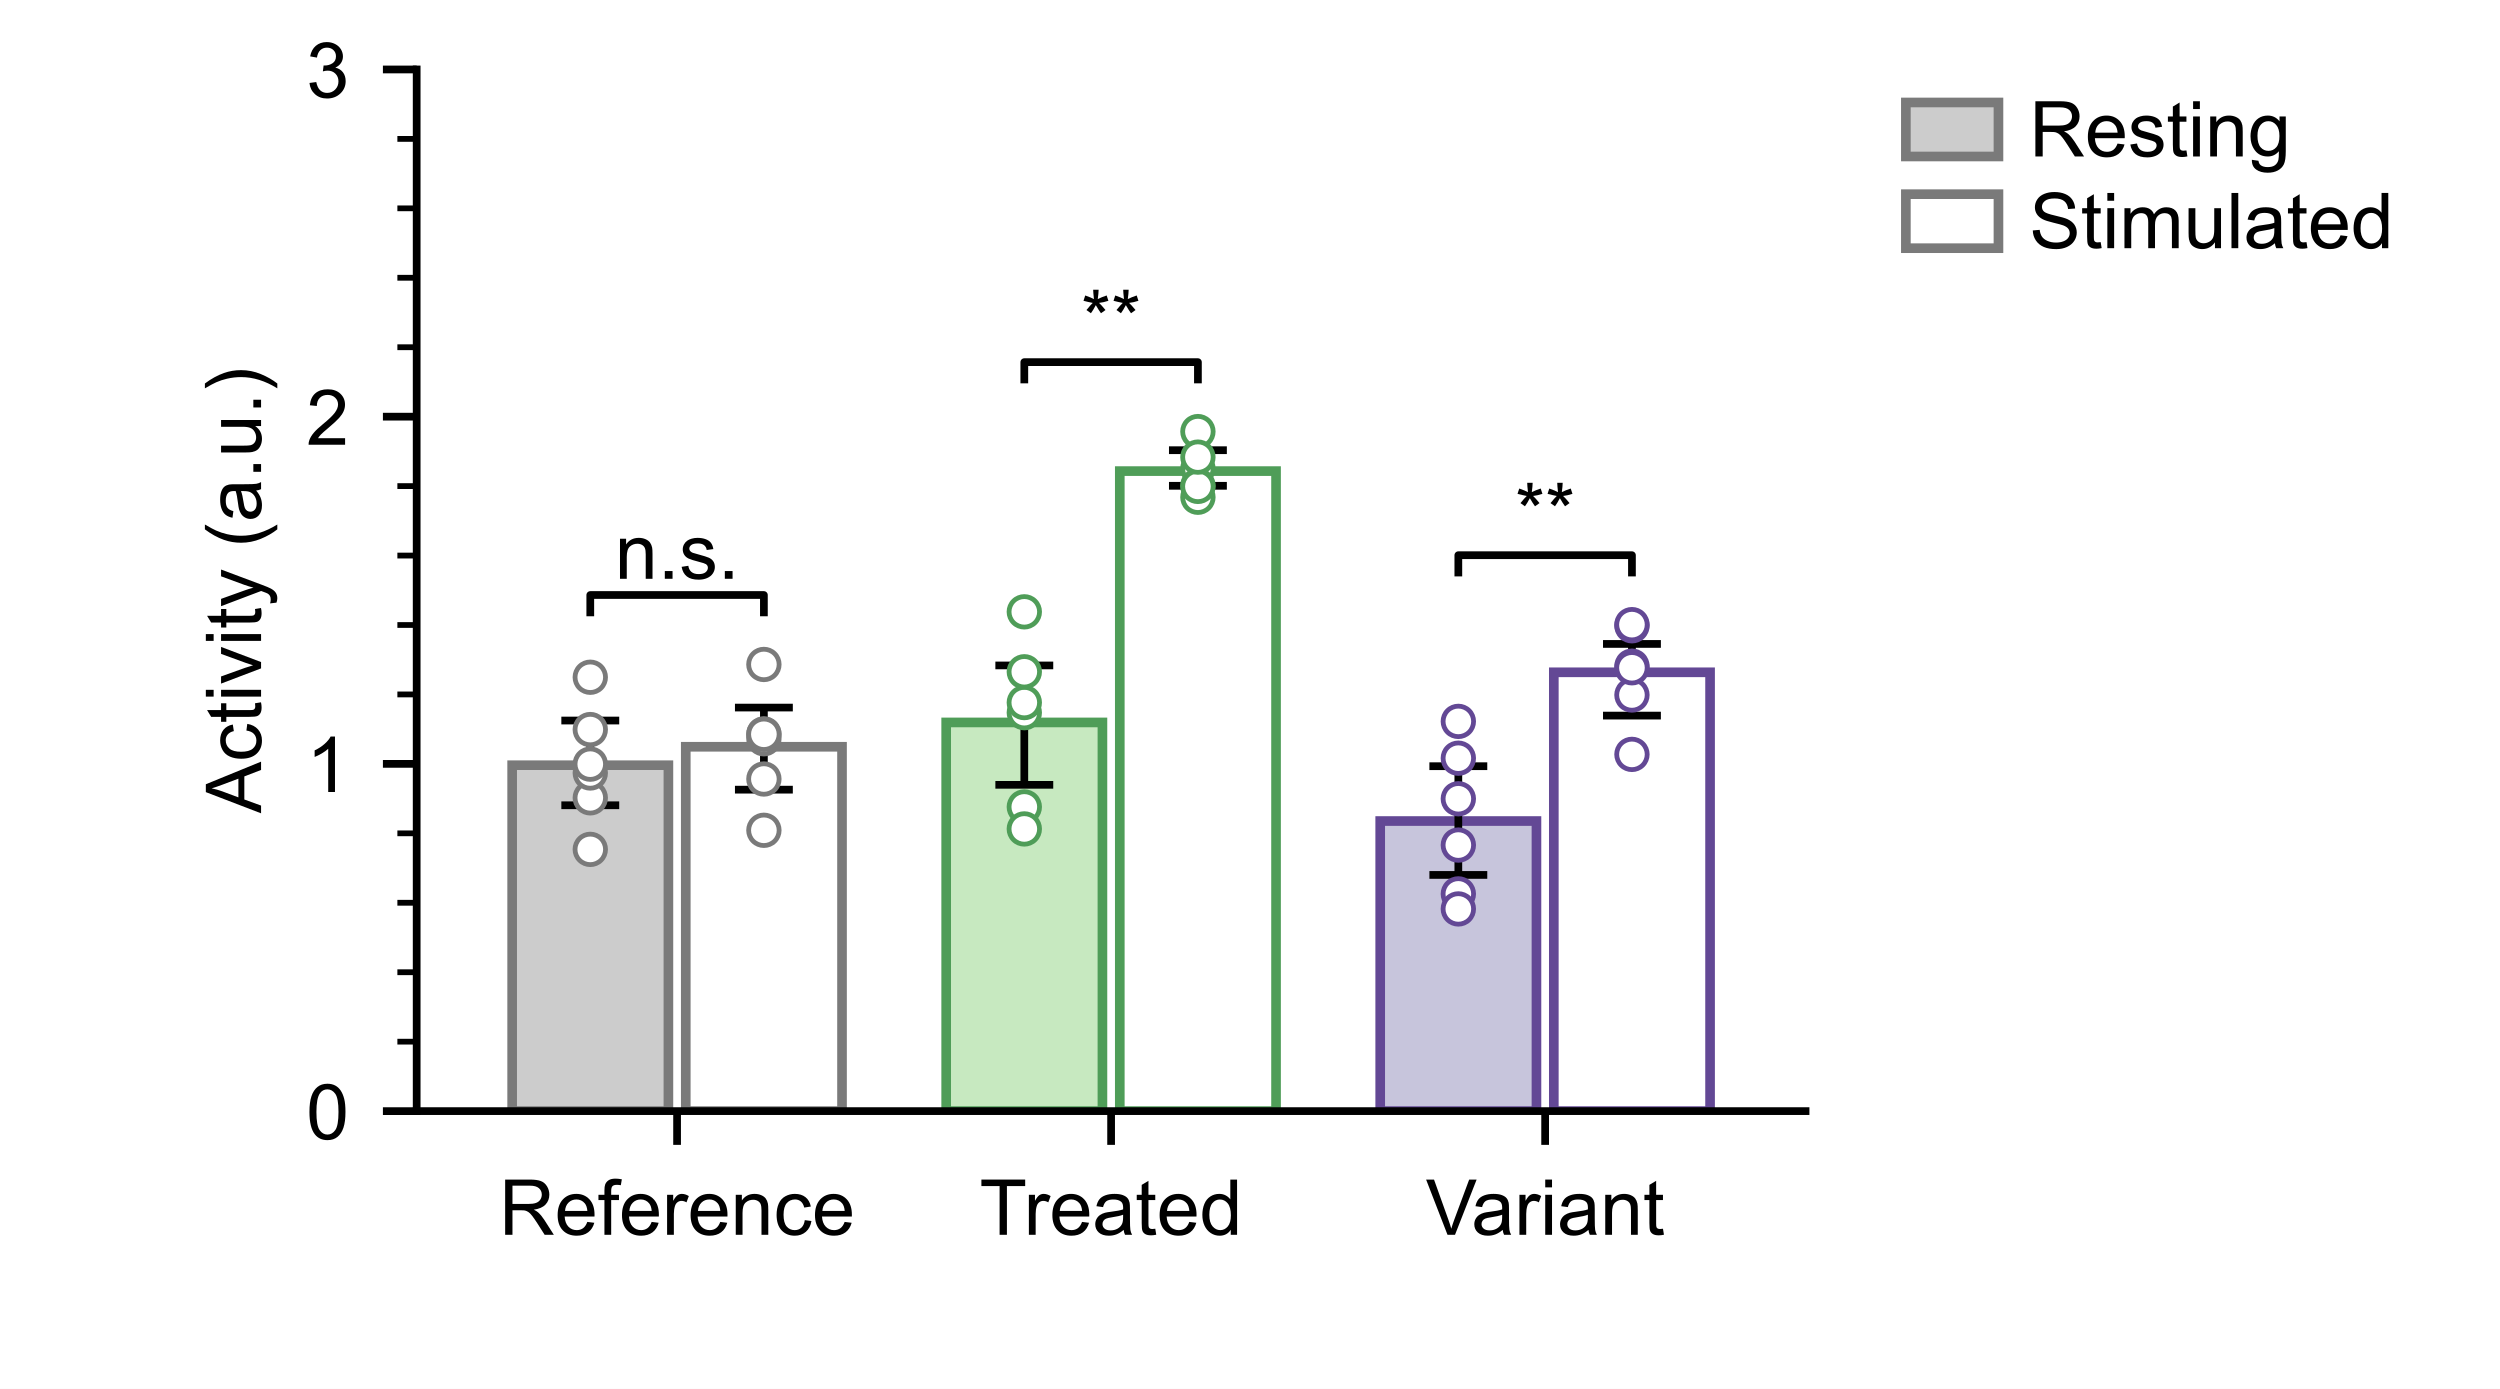
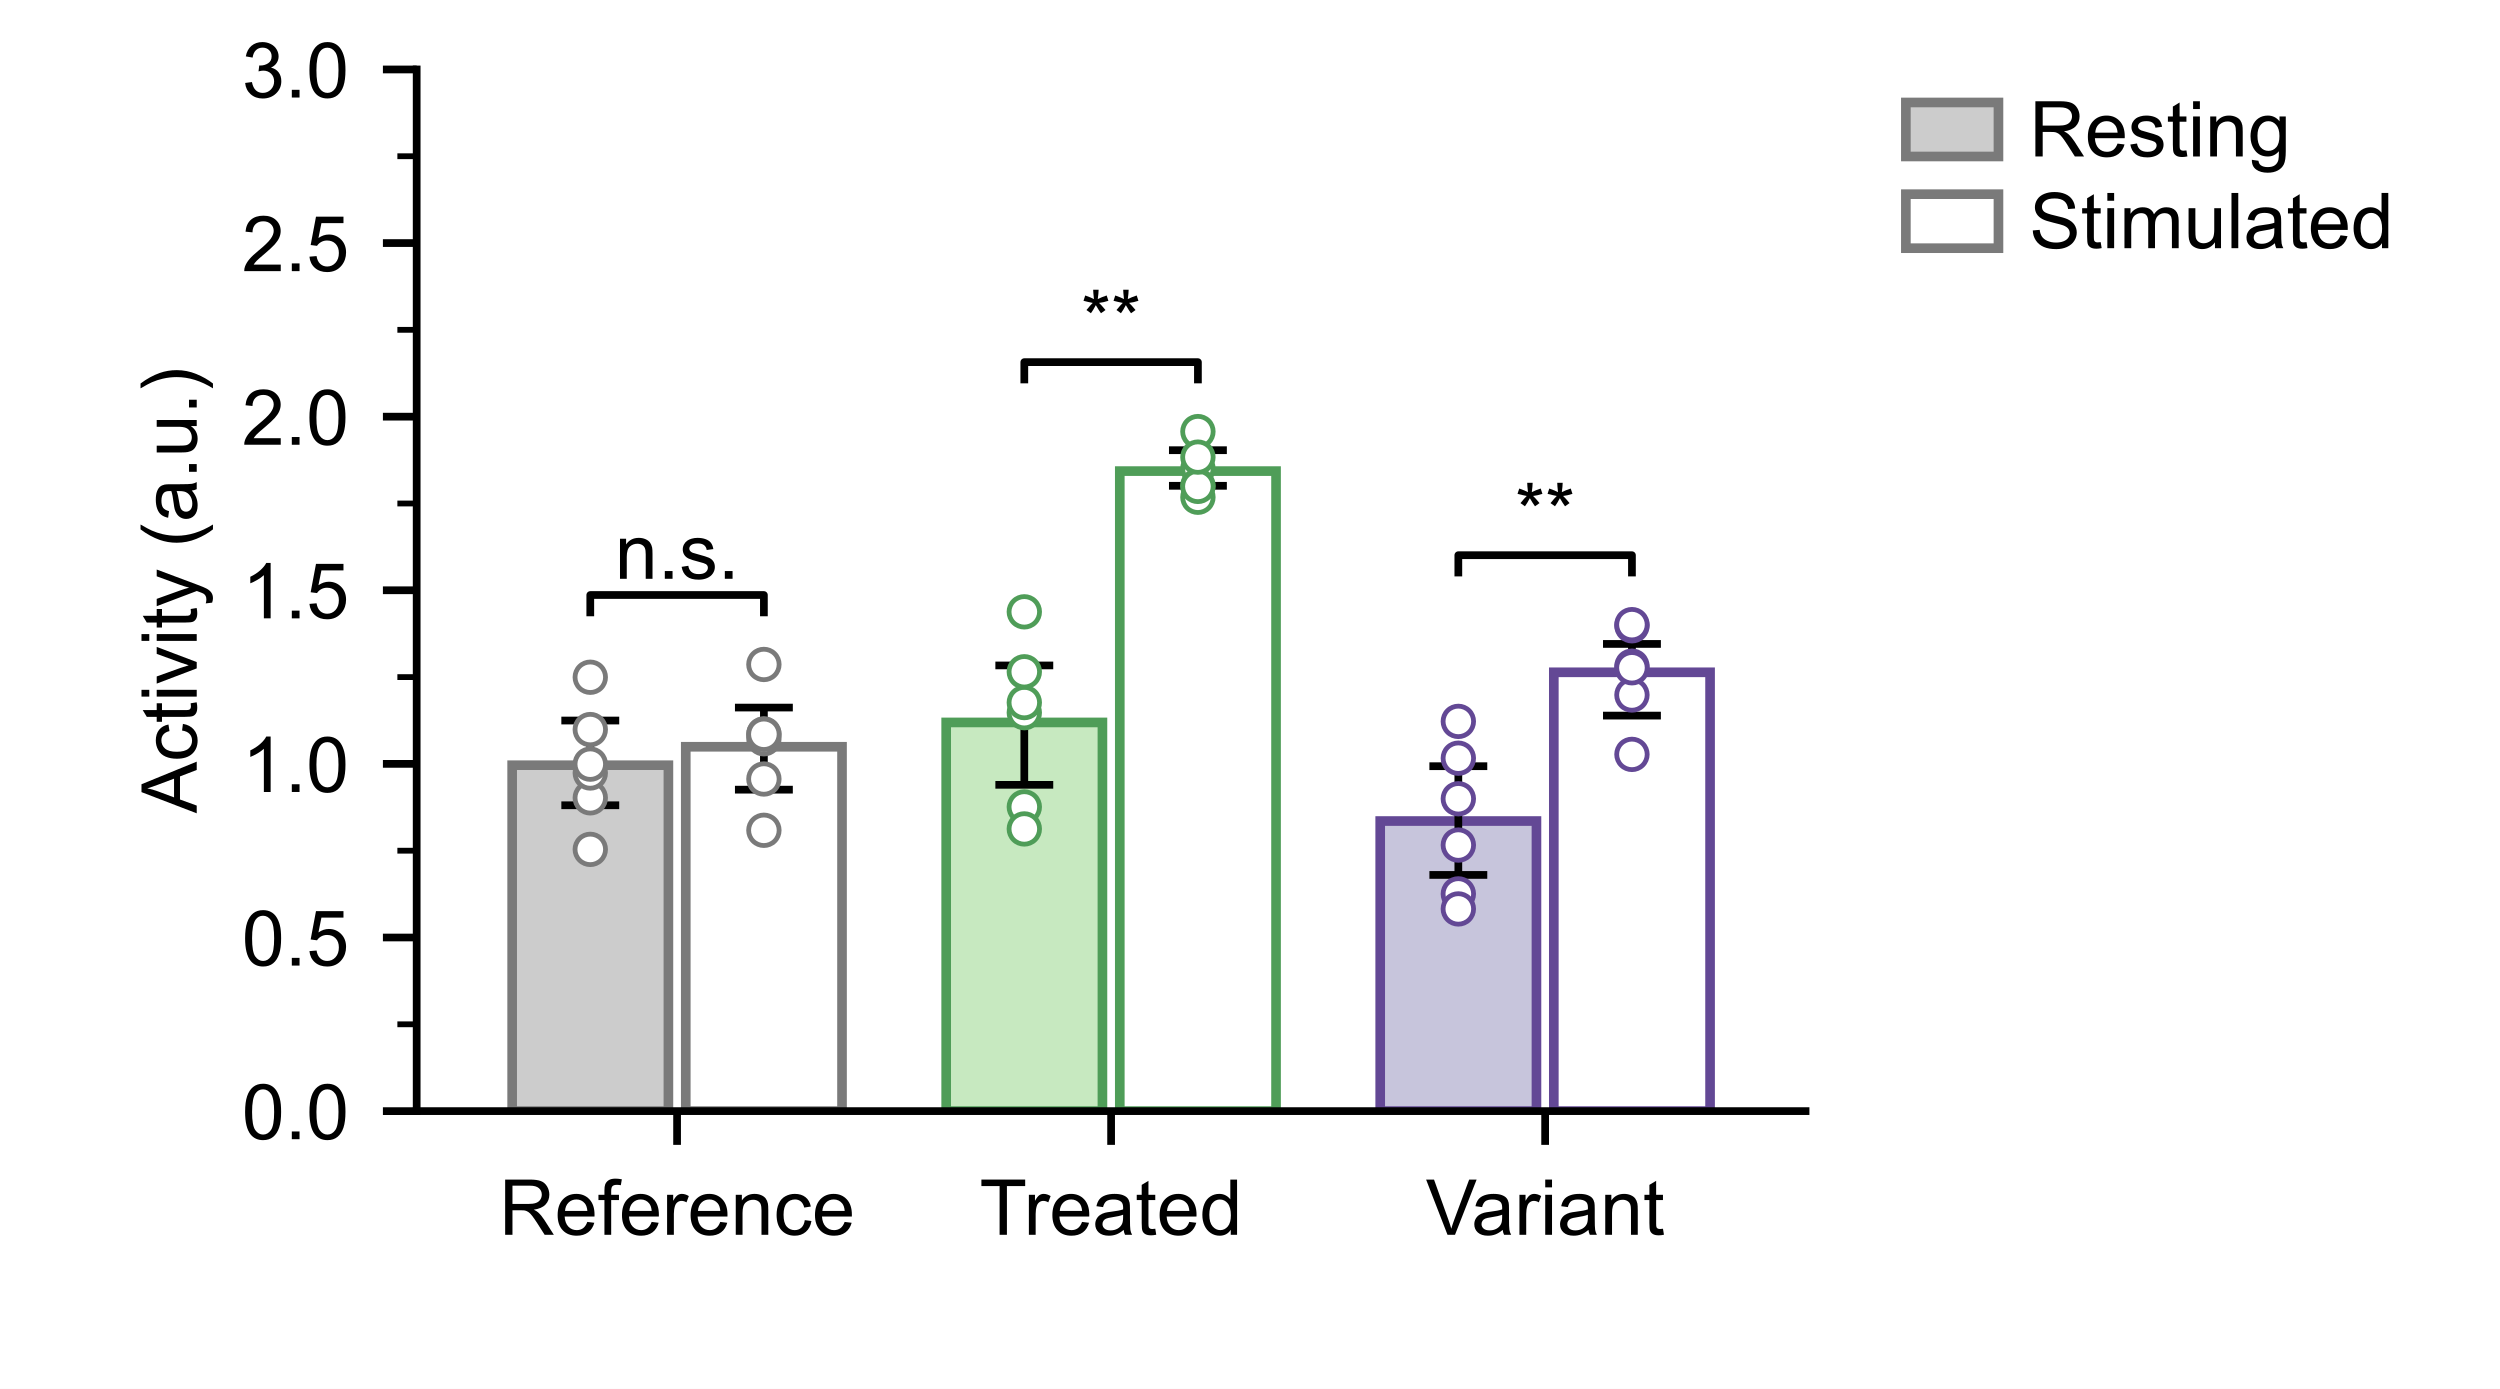
<svg xmlns="http://www.w3.org/2000/svg" xmlns:xlink="http://www.w3.org/1999/xlink" width="259.2pt" height="144pt" viewBox="0 0 259.2 144" version="1.1">
  <defs>
    <style type="text/css">*{stroke-linejoin: round; stroke-linecap: butt}</style>
  </defs>
  <g id="figure_1">
    <g id="patch_1">
      <path d="M 0 144  L 259.2 144  L 259.2 0  L 0 0  z " style="fill: #ffffff" />
    </g>
    <g id="axes_1">
      <g id="patch_2">
        <path d="M 43.2 115.2  L 187.2 115.2  L 187.2 7.2  L 43.2 7.2  z " style="fill: #ffffff" />
      </g>
      <g id="patch_3">
        <path d="M 53.1 115.2  L 69.3 115.2  L 69.3 79.335  L 53.1 79.335  z " clip-path="url(#p0c509ad86a)" style="fill: #cccccc; stroke: #7a7a7a; stroke-linejoin: miter" />
      </g>
      <g id="patch_4">
        <path d="M 71.1 115.2  L 87.3 115.2  L 87.3 77.427  L 71.1 77.427  L 71.1 115.2  z " clip-path="url(#p0c509ad86a)" style="fill: none; stroke: #7a7a7a; stroke-linejoin: miter" />
      </g>
      <g id="patch_5">
        <path d="M 98.1 115.2  L 114.3 115.2  L 114.3 74.904  L 98.1 74.904  z " clip-path="url(#p0c509ad86a)" style="fill: #c7e9c0; stroke: #4f9d58; stroke-linejoin: miter" />
      </g>
      <g id="patch_6">
        <path d="M 116.1 115.2  L 132.3 115.2  L 132.3 48.842  L 116.1 48.842  L 116.1 115.2  z " clip-path="url(#p0c509ad86a)" style="fill: none; stroke: #4f9d58; stroke-linejoin: miter" />
      </g>
      <g id="patch_7">
        <path d="M 143.1 115.2  L 159.3 115.2  L 159.3 85.126  L 143.1 85.126  z " clip-path="url(#p0c509ad86a)" style="fill: #c7c5dc; stroke: #634895; stroke-linejoin: miter" />
      </g>
      <g id="patch_8">
        <path d="M 161.1 115.2  L 177.3 115.2  L 177.3 69.702  L 161.1 69.702  L 161.1 115.2  z " clip-path="url(#p0c509ad86a)" style="fill: none; stroke: #634895; stroke-linejoin: miter" />
      </g>
      <g id="matplotlib.axis_1">
        <g id="xtick_1">
          <g id="line2d_1">
            <defs>
              <path id="m45bd234f1a" d="M 0 0  L 0 3.5  " style="stroke: #000000; stroke-width: 0.8" />
            </defs>
            <g>
              <use xlink:href="#m45bd234f1a" x="70.2" y="115.2" style="stroke: #000000; stroke-width: 0.8" />
            </g>
          </g>
          <g id="text_1">
            <g transform="translate(51.74625 128.0242) scale(0.08 -0.08)">
              <defs>
                <path id="ArialMT-35" d="M 503 0  L 503 4581  L 2534 4581  Q 3147 4581 3465 4457  Q 3784 4334 3975 4021  Q 4166 3709 4166 3331  Q 4166 2844 3850 2509  Q 3534 2175 2875 2084  Q 3116 1969 3241 1856  Q 3506 1613 3744 1247  L 4541 0  L 3778 0  L 3172 953  Q 2906 1366 2734 1584  Q 2563 1803 2427 1890  Q 2291 1978 2150 2013  Q 2047 2034 1813 2034  L 1109 2034  L 1109 0  L 503 0  z M 1109 2559  L 2413 2559  Q 2828 2559 3062 2645  Q 3297 2731 3419 2920  Q 3541 3109 3541 3331  Q 3541 3656 3305 3865  Q 3069 4075 2559 4075  L 1109 4075  L 1109 2559  z " transform="scale(0.015625)" />
                <path id="ArialMT-48" d="M 2694 1069  L 3275 997  Q 3138 488 2766 206  Q 2394 -75 1816 -75  Q 1088 -75 661 373  Q 234 822 234 1631  Q 234 2469 665 2931  Q 1097 3394 1784 3394  Q 2450 3394 2872 2941  Q 3294 2488 3294 1666  Q 3294 1616 3291 1516  L 816 1516  Q 847 969 1125 678  Q 1403 388 1819 388  Q 2128 388 2347 550  Q 2566 713 2694 1069  z M 847 1978  L 2700 1978  Q 2663 2397 2488 2606  Q 2219 2931 1791 2931  Q 1403 2931 1139 2672  Q 875 2413 847 1978  z " transform="scale(0.015625)" />
                <path id="ArialMT-49" d="M 556 0  L 556 2881  L 59 2881  L 59 3319  L 556 3319  L 556 3672  Q 556 4006 616 4169  Q 697 4388 901 4523  Q 1106 4659 1475 4659  Q 1713 4659 2000 4603  L 1916 4113  Q 1741 4144 1584 4144  Q 1328 4144 1222 4034  Q 1116 3925 1116 3625  L 1116 3319  L 1763 3319  L 1763 2881  L 1116 2881  L 1116 0  L 556 0  z " transform="scale(0.015625)" />
                <path id="ArialMT-55" d="M 416 0  L 416 3319  L 922 3319  L 922 2816  Q 1116 3169 1280 3281  Q 1444 3394 1641 3394  Q 1925 3394 2219 3213  L 2025 2691  Q 1819 2813 1613 2813  Q 1428 2813 1281 2702  Q 1134 2591 1072 2394  Q 978 2094 978 1738  L 978 0  L 416 0  z " transform="scale(0.015625)" />
                <path id="ArialMT-51" d="M 422 0  L 422 3319  L 928 3319  L 928 2847  Q 1294 3394 1984 3394  Q 2284 3394 2536 3286  Q 2788 3178 2913 3003  Q 3038 2828 3088 2588  Q 3119 2431 3119 2041  L 3119 0  L 2556 0  L 2556 2019  Q 2556 2363 2490 2533  Q 2425 2703 2258 2804  Q 2091 2906 1866 2906  Q 1506 2906 1245 2678  Q 984 2450 984 1813  L 984 0  L 422 0  z " transform="scale(0.015625)" />
                <path id="ArialMT-46" d="M 2588 1216  L 3141 1144  Q 3050 572 2676 248  Q 2303 -75 1759 -75  Q 1078 -75 664 370  Q 250 816 250 1647  Q 250 2184 428 2587  Q 606 2991 970 3192  Q 1334 3394 1763 3394  Q 2303 3394 2647 3120  Q 2991 2847 3088 2344  L 2541 2259  Q 2463 2594 2264 2762  Q 2066 2931 1784 2931  Q 1359 2931 1093 2626  Q 828 2322 828 1663  Q 828 994 1084 691  Q 1341 388 1753 388  Q 2084 388 2306 591  Q 2528 794 2588 1216  z " transform="scale(0.015625)" />
              </defs>
              <use xlink:href="#ArialMT-35" />
              <use xlink:href="#ArialMT-48" transform="translate(72.21875 0)" />
              <use xlink:href="#ArialMT-49" transform="translate(127.8281 0)" />
              <use xlink:href="#ArialMT-48" transform="translate(155.6094 0)" />
              <use xlink:href="#ArialMT-55" transform="translate(211.2188 0)" />
              <use xlink:href="#ArialMT-48" transform="translate(244.5156 0)" />
              <use xlink:href="#ArialMT-51" transform="translate(300.125 0)" />
              <use xlink:href="#ArialMT-46" transform="translate(355.7344 0)" />
              <use xlink:href="#ArialMT-48" transform="translate(405.7344 0)" />
            </g>
          </g>
        </g>
        <g id="xtick_2">
          <g id="line2d_2">
            <g>
              <use xlink:href="#m45bd234f1a" x="115.2" y="115.2" style="stroke: #000000; stroke-width: 0.8" />
            </g>
          </g>
          <g id="text_2">
            <g transform="translate(101.5644 128.0242) scale(0.08 -0.08)">
              <defs>
                <path id="ArialMT-37" d="M 1659 0  L 1659 4041  L 150 4041  L 150 4581  L 3781 4581  L 3781 4041  L 2266 4041  L 2266 0  L 1659 0  z " transform="scale(0.015625)" />
                <path id="ArialMT-44" d="M 2588 409  Q 2275 144 1986 34  Q 1697 -75 1366 -75  Q 819 -75 525 192  Q 231 459 231 875  Q 231 1119 342 1320  Q 453 1522 633 1644  Q 813 1766 1038 1828  Q 1203 1872 1538 1913  Q 2219 1994 2541 2106  Q 2544 2222 2544 2253  Q 2544 2597 2384 2738  Q 2169 2928 1744 2928  Q 1347 2928 1158 2789  Q 969 2650 878 2297  L 328 2372  Q 403 2725 575 2942  Q 747 3159 1072 3276  Q 1397 3394 1825 3394  Q 2250 3394 2515 3294  Q 2781 3194 2906 3042  Q 3031 2891 3081 2659  Q 3109 2516 3109 2141  L 3109 1391  Q 3109 606 3145 398  Q 3181 191 3288 0  L 2700 0  Q 2613 175 2588 409  z M 2541 1666  Q 2234 1541 1622 1453  Q 1275 1403 1131 1340  Q 988 1278 909 1158  Q 831 1038 831 891  Q 831 666 1001 516  Q 1172 366 1500 366  Q 1825 366 2078 508  Q 2331 650 2450 897  Q 2541 1088 2541 1459  L 2541 1666  z " transform="scale(0.015625)" />
                <path id="ArialMT-57" d="M 1650 503  L 1731 6  Q 1494 -44 1306 -44  Q 1000 -44 831 53  Q 663 150 594 308  Q 525 466 525 972  L 525 2881  L 113 2881  L 113 3319  L 525 3319  L 525 4141  L 1084 4478  L 1084 3319  L 1650 3319  L 1650 2881  L 1084 2881  L 1084 941  Q 1084 700 1114 631  Q 1144 563 1211 522  Q 1278 481 1403 481  Q 1497 481 1650 503  z " transform="scale(0.015625)" />
                <path id="ArialMT-47" d="M 2575 0  L 2575 419  Q 2259 -75 1647 -75  Q 1250 -75 917 144  Q 584 363 401 755  Q 219 1147 219 1656  Q 219 2153 384 2558  Q 550 2963 881 3178  Q 1213 3394 1622 3394  Q 1922 3394 2156 3267  Q 2391 3141 2538 2938  L 2538 4581  L 3097 4581  L 3097 0  L 2575 0  z M 797 1656  Q 797 1019 1065 703  Q 1334 388 1700 388  Q 2069 388 2326 689  Q 2584 991 2584 1609  Q 2584 2291 2321 2609  Q 2059 2928 1675 2928  Q 1300 2928 1048 2622  Q 797 2316 797 1656  z " transform="scale(0.015625)" />
              </defs>
              <use xlink:href="#ArialMT-37" />
              <use xlink:href="#ArialMT-55" transform="translate(57.375 0)" />
              <use xlink:href="#ArialMT-48" transform="translate(90.67188 0)" />
              <use xlink:href="#ArialMT-44" transform="translate(146.2812 0)" />
              <use xlink:href="#ArialMT-57" transform="translate(201.8906 0)" />
              <use xlink:href="#ArialMT-48" transform="translate(229.6719 0)" />
              <use xlink:href="#ArialMT-47" transform="translate(285.2812 0)" />
            </g>
          </g>
        </g>
        <g id="xtick_3">
          <g id="line2d_3">
            <g>
              <use xlink:href="#m45bd234f1a" x="160.2" y="115.2" style="stroke: #000000; stroke-width: 0.8" />
            </g>
          </g>
          <g id="text_3">
            <g transform="translate(147.8237 128.0242) scale(0.08 -0.08)">
              <defs>
                <path id="ArialMT-39" d="M 1803 0  L 28 4581  L 684 4581  L 1875 1253  Q 2019 853 2116 503  Q 2222 878 2363 1253  L 3600 4581  L 4219 4581  L 2425 0  L 1803 0  z " transform="scale(0.015625)" />
                <path id="ArialMT-4c" d="M 425 3934  L 425 4581  L 988 4581  L 988 3934  L 425 3934  z M 425 0  L 425 3319  L 988 3319  L 988 0  L 425 0  z " transform="scale(0.015625)" />
              </defs>
              <use xlink:href="#ArialMT-39" />
              <use xlink:href="#ArialMT-44" transform="translate(59.28125 0)" />
              <use xlink:href="#ArialMT-55" transform="translate(114.8906 0)" />
              <use xlink:href="#ArialMT-4c" transform="translate(148.1875 0)" />
              <use xlink:href="#ArialMT-44" transform="translate(170.4062 0)" />
              <use xlink:href="#ArialMT-51" transform="translate(226.0156 0)" />
              <use xlink:href="#ArialMT-57" transform="translate(281.625 0)" />
            </g>
          </g>
        </g>
      </g>
      <g id="matplotlib.axis_2">
        <g id="ytick_1">
          <g id="line2d_4">
            <defs>
              <path id="maa1948f9ac" d="M 0 0  L -3.5 0  " style="stroke: #000000; stroke-width: 0.8" />
            </defs>
            <g>
              <use xlink:href="#maa1948f9ac" x="43.2" y="115.2" style="stroke: #000000; stroke-width: 0.8" />
            </g>
          </g>
          <g id="text_4">
-             <g transform="translate(31.75125 118.1121) scale(0.08 -0.08)">
+             <g transform="translate(25.08 118.1121) scale(0.08 -0.08)">
              <defs>
                <path id="ArialMT-13" d="M 266 2259  Q 266 3072 433 3567  Q 600 4063 929 4331  Q 1259 4600 1759 4600  Q 2128 4600 2406 4451  Q 2684 4303 2865 4023  Q 3047 3744 3150 3342  Q 3253 2941 3253 2259  Q 3253 1453 3087 958  Q 2922 463 2592 192  Q 2263 -78 1759 -78  Q 1097 -78 719 397  Q 266 969 266 2259  z M 844 2259  Q 844 1131 1108 757  Q 1372 384 1759 384  Q 2147 384 2411 759  Q 2675 1134 2675 2259  Q 2675 3391 2411 3762  Q 2147 4134 1753 4134  Q 1366 4134 1134 3806  Q 844 3388 844 2259  z " transform="scale(0.015625)" />
+                 <path id="ArialMT-11" d="M 581 0  L 581 641  L 1222 641  L 1222 0  L 581 0  z " transform="scale(0.015625)" />
              </defs>
              <use xlink:href="#ArialMT-13" />
+               <use xlink:href="#ArialMT-11" transform="translate(55.60938 0)" />
+               <use xlink:href="#ArialMT-13" transform="translate(83.39062 0)" />
            </g>
          </g>
        </g>
        <g id="ytick_2">
          <g id="line2d_5">
            <g>
-               <use xlink:href="#maa1948f9ac" x="43.2" y="79.2" style="stroke: #000000; stroke-width: 0.8" />
+               <use xlink:href="#maa1948f9ac" x="43.2" y="97.2" style="stroke: #000000; stroke-width: 0.8" />
            </g>
          </g>
          <g id="text_5">
-             <g transform="translate(31.75125 82.11211) scale(0.08 -0.08)">
-               <defs>
-                 <path id="ArialMT-14" d="M 2384 0  L 1822 0  L 1822 3584  Q 1619 3391 1289 3197  Q 959 3003 697 2906  L 697 3450  Q 1169 3672 1522 3987  Q 1875 4303 2022 4600  L 2384 4600  L 2384 0  z " transform="scale(0.015625)" />
-               </defs>
-               <use xlink:href="#ArialMT-14" />
+             <g transform="translate(25.08 100.1121) scale(0.08 -0.08)">
+               <defs>
+                 <path id="ArialMT-18" d="M 266 1200  L 856 1250  Q 922 819 1161 601  Q 1400 384 1738 384  Q 2144 384 2425 690  Q 2706 997 2706 1503  Q 2706 1984 2436 2262  Q 2166 2541 1728 2541  Q 1456 2541 1237 2417  Q 1019 2294 894 2097  L 366 2166  L 809 4519  L 3088 4519  L 3088 3981  L 1259 3981  L 1013 2750  Q 1425 3038 1878 3038  Q 2478 3038 2890 2622  Q 3303 2206 3303 1553  Q 3303 931 2941 478  Q 2500 -78 1738 -78  Q 1113 -78 717 272  Q 322 622 266 1200  z " transform="scale(0.015625)" />
+               </defs>
+               <use xlink:href="#ArialMT-13" />
+               <use xlink:href="#ArialMT-11" transform="translate(55.60938 0)" />
+               <use xlink:href="#ArialMT-18" transform="translate(83.39062 0)" />
            </g>
          </g>
        </g>
        <g id="ytick_3">
          <g id="line2d_6">
            <g>
-               <use xlink:href="#maa1948f9ac" x="43.2" y="43.2" style="stroke: #000000; stroke-width: 0.8" />
+               <use xlink:href="#maa1948f9ac" x="43.2" y="79.2" style="stroke: #000000; stroke-width: 0.8" />
            </g>
          </g>
          <g id="text_6">
-             <g transform="translate(31.75125 46.11211) scale(0.08 -0.08)">
-               <defs>
-                 <path id="ArialMT-15" d="M 3222 541  L 3222 0  L 194 0  Q 188 203 259 391  Q 375 700 629 1000  Q 884 1300 1366 1694  Q 2113 2306 2375 2664  Q 2638 3022 2638 3341  Q 2638 3675 2398 3904  Q 2159 4134 1775 4134  Q 1369 4134 1125 3890  Q 881 3647 878 3216  L 300 3275  Q 359 3922 746 4261  Q 1134 4600 1788 4600  Q 2447 4600 2831 4234  Q 3216 3869 3216 3328  Q 3216 3053 3103 2787  Q 2991 2522 2730 2228  Q 2469 1934 1863 1422  Q 1356 997 1212 845  Q 1069 694 975 541  L 3222 541  z " transform="scale(0.015625)" />
-               </defs>
-               <use xlink:href="#ArialMT-15" />
+             <g transform="translate(25.08 82.11211) scale(0.08 -0.08)">
+               <defs>
+                 <path id="ArialMT-14" d="M 2384 0  L 1822 0  L 1822 3584  Q 1619 3391 1289 3197  Q 959 3003 697 2906  L 697 3450  Q 1169 3672 1522 3987  Q 1875 4303 2022 4600  L 2384 4600  L 2384 0  z " transform="scale(0.015625)" />
+               </defs>
+               <use xlink:href="#ArialMT-14" />
+               <use xlink:href="#ArialMT-11" transform="translate(55.60938 0)" />
+               <use xlink:href="#ArialMT-13" transform="translate(83.39062 0)" />
            </g>
          </g>
        </g>
        <g id="ytick_4">
          <g id="line2d_7">
            <g>
-               <use xlink:href="#maa1948f9ac" x="43.2" y="7.2" style="stroke: #000000; stroke-width: 0.8" />
+               <use xlink:href="#maa1948f9ac" x="43.2" y="61.2" style="stroke: #000000; stroke-width: 0.8" />
            </g>
          </g>
          <g id="text_7">
-             <g transform="translate(31.75125 10.11211) scale(0.08 -0.08)">
-               <defs>
-                 <path id="ArialMT-16" d="M 269 1209  L 831 1284  Q 928 806 1161 595  Q 1394 384 1728 384  Q 2125 384 2398 659  Q 2672 934 2672 1341  Q 2672 1728 2419 1979  Q 2166 2231 1775 2231  Q 1616 2231 1378 2169  L 1441 2663  Q 1497 2656 1531 2656  Q 1891 2656 2178 2843  Q 2466 3031 2466 3422  Q 2466 3731 2256 3934  Q 2047 4138 1716 4138  Q 1388 4138 1169 3931  Q 950 3725 888 3313  L 325 3413  Q 428 3978 793 4289  Q 1159 4600 1703 4600  Q 2078 4600 2393 4439  Q 2709 4278 2876 4000  Q 3044 3722 3044 3409  Q 3044 3113 2884 2869  Q 2725 2625 2413 2481  Q 2819 2388 3044 2092  Q 3269 1797 3269 1353  Q 3269 753 2831 336  Q 2394 -81 1725 -81  Q 1122 -81 723 278  Q 325 638 269 1209  z " transform="scale(0.015625)" />
-               </defs>
-               <use xlink:href="#ArialMT-16" />
+             <g transform="translate(25.08 64.11211) scale(0.08 -0.08)">
+               <use xlink:href="#ArialMT-14" />
+               <use xlink:href="#ArialMT-11" transform="translate(55.60938 0)" />
+               <use xlink:href="#ArialMT-18" transform="translate(83.39062 0)" />
            </g>
          </g>
        </g>
        <g id="ytick_5">
          <g id="line2d_8">
+             <g>
+               <use xlink:href="#maa1948f9ac" x="43.2" y="43.2" style="stroke: #000000; stroke-width: 0.8" />
+             </g>
+           </g>
+           <g id="text_8">
+             <g transform="translate(25.08 46.11211) scale(0.08 -0.08)">
+               <defs>
+                 <path id="ArialMT-15" d="M 3222 541  L 3222 0  L 194 0  Q 188 203 259 391  Q 375 700 629 1000  Q 884 1300 1366 1694  Q 2113 2306 2375 2664  Q 2638 3022 2638 3341  Q 2638 3675 2398 3904  Q 2159 4134 1775 4134  Q 1369 4134 1125 3890  Q 881 3647 878 3216  L 300 3275  Q 359 3922 746 4261  Q 1134 4600 1788 4600  Q 2447 4600 2831 4234  Q 3216 3869 3216 3328  Q 3216 3053 3103 2787  Q 2991 2522 2730 2228  Q 2469 1934 1863 1422  Q 1356 997 1212 845  Q 1069 694 975 541  L 3222 541  z " transform="scale(0.015625)" />
+               </defs>
+               <use xlink:href="#ArialMT-15" />
+               <use xlink:href="#ArialMT-11" transform="translate(55.60938 0)" />
+               <use xlink:href="#ArialMT-13" transform="translate(83.39062 0)" />
+             </g>
+           </g>
+         </g>
+         <g id="ytick_6">
+           <g id="line2d_9">
+             <g>
+               <use xlink:href="#maa1948f9ac" x="43.2" y="25.2" style="stroke: #000000; stroke-width: 0.8" />
+             </g>
+           </g>
+           <g id="text_9">
+             <g transform="translate(25.08 28.11211) scale(0.08 -0.08)">
+               <use xlink:href="#ArialMT-15" />
+               <use xlink:href="#ArialMT-11" transform="translate(55.60938 0)" />
+               <use xlink:href="#ArialMT-18" transform="translate(83.39062 0)" />
+             </g>
+           </g>
+         </g>
+         <g id="ytick_7">
+           <g id="line2d_10">
+             <g>
+               <use xlink:href="#maa1948f9ac" x="43.2" y="7.2" style="stroke: #000000; stroke-width: 0.8" />
+             </g>
+           </g>
+           <g id="text_10">
+             <g transform="translate(25.08 10.11211) scale(0.08 -0.08)">
+               <defs>
+                 <path id="ArialMT-16" d="M 269 1209  L 831 1284  Q 928 806 1161 595  Q 1394 384 1728 384  Q 2125 384 2398 659  Q 2672 934 2672 1341  Q 2672 1728 2419 1979  Q 2166 2231 1775 2231  Q 1616 2231 1378 2169  L 1441 2663  Q 1497 2656 1531 2656  Q 1891 2656 2178 2843  Q 2466 3031 2466 3422  Q 2466 3731 2256 3934  Q 2047 4138 1716 4138  Q 1388 4138 1169 3931  Q 950 3725 888 3313  L 325 3413  Q 428 3978 793 4289  Q 1159 4600 1703 4600  Q 2078 4600 2393 4439  Q 2709 4278 2876 4000  Q 3044 3722 3044 3409  Q 3044 3113 2884 2869  Q 2725 2625 2413 2481  Q 2819 2388 3044 2092  Q 3269 1797 3269 1353  Q 3269 753 2831 336  Q 2394 -81 1725 -81  Q 1122 -81 723 278  Q 325 638 269 1209  z " transform="scale(0.015625)" />
+               </defs>
+               <use xlink:href="#ArialMT-16" />
+               <use xlink:href="#ArialMT-11" transform="translate(55.60938 0)" />
+               <use xlink:href="#ArialMT-13" transform="translate(83.39062 0)" />
+             </g>
+           </g>
+         </g>
+         <g id="ytick_8">
+           <g id="line2d_11">
            <defs>
              <path id="mb0a09c1bce" d="M 0 0  L -2 0  " style="stroke: #000000; stroke-width: 0.6" />
            </defs>
            <g>
-               <use xlink:href="#mb0a09c1bce" x="43.2" y="108" style="stroke: #000000; stroke-width: 0.6" />
-             </g>
-           </g>
-         </g>
-         <g id="ytick_6">
-           <g id="line2d_9">
-             <g>
-               <use xlink:href="#mb0a09c1bce" x="43.2" y="100.8" style="stroke: #000000; stroke-width: 0.6" />
-             </g>
-           </g>
-         </g>
-         <g id="ytick_7">
-           <g id="line2d_10">
-             <g>
-               <use xlink:href="#mb0a09c1bce" x="43.2" y="93.6" style="stroke: #000000; stroke-width: 0.6" />
-             </g>
-           </g>
-         </g>
-         <g id="ytick_8">
-           <g id="line2d_11">
-             <g>
-               <use xlink:href="#mb0a09c1bce" x="43.2" y="86.4" style="stroke: #000000; stroke-width: 0.6" />
+               <use xlink:href="#mb0a09c1bce" x="43.2" y="106.2" style="stroke: #000000; stroke-width: 0.6" />
            </g>
          </g>
        </g>
        <g id="ytick_9">
          <g id="line2d_12">
            <g>
-               <use xlink:href="#mb0a09c1bce" x="43.2" y="72" style="stroke: #000000; stroke-width: 0.6" />
+               <use xlink:href="#mb0a09c1bce" x="43.2" y="88.2" style="stroke: #000000; stroke-width: 0.6" />
            </g>
          </g>
        </g>
        <g id="ytick_10">
          <g id="line2d_13">
            <g>
-               <use xlink:href="#mb0a09c1bce" x="43.2" y="64.8" style="stroke: #000000; stroke-width: 0.6" />
+               <use xlink:href="#mb0a09c1bce" x="43.2" y="70.2" style="stroke: #000000; stroke-width: 0.6" />
            </g>
          </g>
        </g>
        <g id="ytick_11">
          <g id="line2d_14">
            <g>
-               <use xlink:href="#mb0a09c1bce" x="43.2" y="57.6" style="stroke: #000000; stroke-width: 0.6" />
+               <use xlink:href="#mb0a09c1bce" x="43.2" y="52.2" style="stroke: #000000; stroke-width: 0.6" />
            </g>
          </g>
        </g>
        <g id="ytick_12">
          <g id="line2d_15">
            <g>
-               <use xlink:href="#mb0a09c1bce" x="43.2" y="50.4" style="stroke: #000000; stroke-width: 0.6" />
+               <use xlink:href="#mb0a09c1bce" x="43.2" y="34.2" style="stroke: #000000; stroke-width: 0.6" />
            </g>
          </g>
        </g>
        <g id="ytick_13">
          <g id="line2d_16">
            <g>
-               <use xlink:href="#mb0a09c1bce" x="43.2" y="36" style="stroke: #000000; stroke-width: 0.6" />
-             </g>
-           </g>
-         </g>
-         <g id="ytick_14">
-           <g id="line2d_17">
-             <g>
-               <use xlink:href="#mb0a09c1bce" x="43.2" y="28.8" style="stroke: #000000; stroke-width: 0.6" />
-             </g>
-           </g>
-         </g>
-         <g id="ytick_15">
-           <g id="line2d_18">
-             <g>
-               <use xlink:href="#mb0a09c1bce" x="43.2" y="21.6" style="stroke: #000000; stroke-width: 0.6" />
-             </g>
-           </g>
-         </g>
-         <g id="ytick_16">
-           <g id="line2d_19">
-             <g>
-               <use xlink:href="#mb0a09c1bce" x="43.2" y="14.4" style="stroke: #000000; stroke-width: 0.6" />
-             </g>
-           </g>
-         </g>
-         <g id="text_8">
-           <g transform="translate(27.0675 84.31437) rotate(-90) scale(0.08 -0.08)">
+               <use xlink:href="#mb0a09c1bce" x="43.2" y="16.2" style="stroke: #000000; stroke-width: 0.6" />
+             </g>
+           </g>
+         </g>
+         <g id="text_11">
+           <g transform="translate(20.39625 84.31437) rotate(-90) scale(0.08 -0.08)">
            <defs>
              <path id="ArialMT-24" d="M -9 0  L 1750 4581  L 2403 4581  L 4278 0  L 3588 0  L 3053 1388  L 1138 1388  L 634 0  L -9 0  z M 1313 1881  L 2866 1881  L 2388 3150  Q 2169 3728 2063 4100  Q 1975 3659 1816 3225  L 1313 1881  z " transform="scale(0.015625)" />
              <path id="ArialMT-59" d="M 1344 0  L 81 3319  L 675 3319  L 1388 1331  Q 1503 1009 1600 663  Q 1675 925 1809 1294  L 2547 3319  L 3125 3319  L 1869 0  L 1344 0  z " transform="scale(0.015625)" />
              <path id="ArialMT-5c" d="M 397 -1278  L 334 -750  Q 519 -800 656 -800  Q 844 -800 956 -737  Q 1069 -675 1141 -563  Q 1194 -478 1313 -144  Q 1328 -97 1363 -6  L 103 3319  L 709 3319  L 1400 1397  Q 1534 1031 1641 628  Q 1738 1016 1872 1384  L 2581 3319  L 3144 3319  L 1881 -56  Q 1678 -603 1566 -809  Q 1416 -1088 1222 -1217  Q 1028 -1347 759 -1347  Q 597 -1347 397 -1278  z " transform="scale(0.015625)" />
              <path id="ArialMT-3" transform="scale(0.015625)" />
              <path id="ArialMT-b" d="M 1497 -1347  Q 1031 -759 709 28  Q 388 816 388 1659  Q 388 2403 628 3084  Q 909 3875 1497 4659  L 1900 4659  Q 1522 4009 1400 3731  Q 1209 3300 1100 2831  Q 966 2247 966 1656  Q 966 153 1900 -1347  L 1497 -1347  z " transform="scale(0.015625)" />
-               <path id="ArialMT-11" d="M 581 0  L 581 641  L 1222 641  L 1222 0  L 581 0  z " transform="scale(0.015625)" />
              <path id="ArialMT-58" d="M 2597 0  L 2597 488  Q 2209 -75 1544 -75  Q 1250 -75 995 37  Q 741 150 617 320  Q 494 491 444 738  Q 409 903 409 1263  L 409 3319  L 972 3319  L 972 1478  Q 972 1038 1006 884  Q 1059 663 1231 536  Q 1403 409 1656 409  Q 1909 409 2131 539  Q 2353 669 2445 892  Q 2538 1116 2538 1541  L 2538 3319  L 3100 3319  L 3100 0  L 2597 0  z " transform="scale(0.015625)" />
              <path id="ArialMT-c" d="M 791 -1347  L 388 -1347  Q 1322 153 1322 1656  Q 1322 2244 1188 2822  Q 1081 3291 891 3722  Q 769 4003 388 4659  L 791 4659  Q 1378 3875 1659 3084  Q 1900 2403 1900 1659  Q 1900 816 1576 28  Q 1253 -759 791 -1347  z " transform="scale(0.015625)" />
            </defs>
            <use xlink:href="#ArialMT-24" />
            <use xlink:href="#ArialMT-46" transform="translate(66.70312 0)" />
            <use xlink:href="#ArialMT-57" transform="translate(116.7031 0)" />
            <use xlink:href="#ArialMT-4c" transform="translate(144.4844 0)" />
            <use xlink:href="#ArialMT-59" transform="translate(166.7031 0)" />
            <use xlink:href="#ArialMT-4c" transform="translate(216.7031 0)" />
            <use xlink:href="#ArialMT-57" transform="translate(238.9219 0)" />
            <use xlink:href="#ArialMT-5c" transform="translate(266.7031 0)" />
            <use xlink:href="#ArialMT-3" transform="translate(316.7031 0)" />
            <use xlink:href="#ArialMT-b" transform="translate(344.4844 0)" />
            <use xlink:href="#ArialMT-44" transform="translate(377.7812 0)" />
            <use xlink:href="#ArialMT-11" transform="translate(433.3906 0)" />
            <use xlink:href="#ArialMT-58" transform="translate(461.1719 0)" />
            <use xlink:href="#ArialMT-11" transform="translate(516.7812 0)" />
            <use xlink:href="#ArialMT-c" transform="translate(544.5625 0)" />
          </g>
        </g>
      </g>
      <g id="LineCollection_1">
        <path d="M 61.2 83.49  L 61.2 74.706  " clip-path="url(#p0c509ad86a)" style="fill: none; stroke: #000000; stroke-width: 0.8" />
      </g>
-       <g id="line2d_20">
+       <g id="line2d_17">
        <defs>
          <path id="m2f5f26299e" d="M 3 0  L -3 -0  " style="stroke: #000000; stroke-width: 0.8" />
        </defs>
        <g clip-path="url(#p0c509ad86a)">
          <use xlink:href="#m2f5f26299e" x="61.2" y="83.49" style="stroke: #000000; stroke-width: 0.8" />
        </g>
      </g>
-       <g id="line2d_21">
+       <g id="line2d_18">
        <g clip-path="url(#p0c509ad86a)">
          <use xlink:href="#m2f5f26299e" x="61.2" y="74.706" style="stroke: #000000; stroke-width: 0.8" />
        </g>
      </g>
      <g id="LineCollection_2">
        <path d="M 79.2 81.874  L 79.2 73.361  " clip-path="url(#p0c509ad86a)" style="fill: none; stroke: #000000; stroke-width: 0.8" />
      </g>
-       <g id="line2d_22">
+       <g id="line2d_19">
        <g clip-path="url(#p0c509ad86a)">
          <use xlink:href="#m2f5f26299e" x="79.2" y="81.874" style="stroke: #000000; stroke-width: 0.8" />
        </g>
      </g>
-       <g id="line2d_23">
+       <g id="line2d_20">
        <g clip-path="url(#p0c509ad86a)">
          <use xlink:href="#m2f5f26299e" x="79.2" y="73.361" style="stroke: #000000; stroke-width: 0.8" />
        </g>
      </g>
-       <g id="line2d_24">
+       <g id="line2d_21">
        <path d="M 61.2 63.492  L 61.2 61.692  L 79.2 61.692  L 79.2 63.492  " clip-path="url(#p0c509ad86a)" style="fill: none; stroke: #000000; stroke-width: 0.8; stroke-linecap: square" />
      </g>
      <g id="LineCollection_3">
        <path d="M 106.2 81.372  L 106.2 68.992  " clip-path="url(#p0c509ad86a)" style="fill: none; stroke: #000000; stroke-width: 0.8" />
      </g>
-       <g id="line2d_25">
+       <g id="line2d_22">
        <g clip-path="url(#p0c509ad86a)">
          <use xlink:href="#m2f5f26299e" x="106.2" y="81.372" style="stroke: #000000; stroke-width: 0.8" />
        </g>
      </g>
-       <g id="line2d_26">
+       <g id="line2d_23">
        <g clip-path="url(#p0c509ad86a)">
          <use xlink:href="#m2f5f26299e" x="106.2" y="68.992" style="stroke: #000000; stroke-width: 0.8" />
        </g>
      </g>
      <g id="LineCollection_4">
        <path d="M 124.2 50.366  L 124.2 46.679  " clip-path="url(#p0c509ad86a)" style="fill: none; stroke: #000000; stroke-width: 0.8" />
      </g>
-       <g id="line2d_27">
+       <g id="line2d_24">
        <g clip-path="url(#p0c509ad86a)">
          <use xlink:href="#m2f5f26299e" x="124.2" y="50.366" style="stroke: #000000; stroke-width: 0.8" />
        </g>
      </g>
-       <g id="line2d_28">
+       <g id="line2d_25">
        <g clip-path="url(#p0c509ad86a)">
          <use xlink:href="#m2f5f26299e" x="124.2" y="46.679" style="stroke: #000000; stroke-width: 0.8" />
        </g>
      </g>
-       <g id="line2d_29">
+       <g id="line2d_26">
        <path d="M 106.2 39.347  L 106.2 37.547  L 124.2 37.547  L 124.2 39.347  " clip-path="url(#p0c509ad86a)" style="fill: none; stroke: #000000; stroke-width: 0.8; stroke-linecap: square" />
      </g>
      <g id="LineCollection_5">
        <path d="M 151.2 90.711  L 151.2 79.441  " clip-path="url(#p0c509ad86a)" style="fill: none; stroke: #000000; stroke-width: 0.8" />
      </g>
-       <g id="line2d_30">
+       <g id="line2d_27">
        <g clip-path="url(#p0c509ad86a)">
          <use xlink:href="#m2f5f26299e" x="151.2" y="90.711" style="stroke: #000000; stroke-width: 0.8" />
        </g>
      </g>
-       <g id="line2d_31">
+       <g id="line2d_28">
        <g clip-path="url(#p0c509ad86a)">
          <use xlink:href="#m2f5f26299e" x="151.2" y="79.441" style="stroke: #000000; stroke-width: 0.8" />
        </g>
      </g>
      <g id="LineCollection_6">
        <path d="M 169.2 74.195  L 169.2 66.763  " clip-path="url(#p0c509ad86a)" style="fill: none; stroke: #000000; stroke-width: 0.8" />
      </g>
-       <g id="line2d_32">
+       <g id="line2d_29">
        <g clip-path="url(#p0c509ad86a)">
          <use xlink:href="#m2f5f26299e" x="169.2" y="74.195" style="stroke: #000000; stroke-width: 0.8" />
        </g>
      </g>
-       <g id="line2d_33">
+       <g id="line2d_30">
        <g clip-path="url(#p0c509ad86a)">
          <use xlink:href="#m2f5f26299e" x="169.2" y="66.763" style="stroke: #000000; stroke-width: 0.8" />
        </g>
      </g>
-       <g id="line2d_34">
+       <g id="line2d_31">
        <path d="M 151.2 59.363  L 151.2 57.563  L 169.2 57.563  L 169.2 59.363  " clip-path="url(#p0c509ad86a)" style="fill: none; stroke: #000000; stroke-width: 0.8; stroke-linecap: square" />
      </g>
      <g id="patch_9">
        <path d="M 43.2 115.2  L 43.2 7.2  " style="fill: none; stroke: #000000; stroke-width: 0.8; stroke-linejoin: miter; stroke-linecap: square" />
      </g>
      <g id="patch_10">
        <path d="M 43.2 115.2  L 187.2 115.2  " style="fill: none; stroke: #000000; stroke-width: 0.8; stroke-linejoin: miter; stroke-linecap: square" />
      </g>
      <g id="PathCollection_1">
        <defs>
          <path id="m01706da86b" d="M 0 1.581  C 0.419 1.581 0.822 1.415 1.118 1.118  C 1.415 0.822 1.581 0.419 1.581 0  C 1.581 -0.419 1.415 -0.822 1.118 -1.118  C 0.822 -1.415 0.419 -1.581 0 -1.581  C -0.419 -1.581 -0.822 -1.415 -1.118 -1.118  C -1.415 -0.822 -1.581 -0.419 -1.581 0  C -1.581 0.419 -1.415 0.822 -1.118 1.118  C -0.822 1.415 -0.419 1.581 0 1.581  z " style="stroke: #7a7a7a; stroke-width: 0.5" />
        </defs>
        <g clip-path="url(#p0c509ad86a)">
          <use xlink:href="#m01706da86b" x="61.2" y="82.72" style="fill: #ffffff; stroke: #7a7a7a; stroke-width: 0.5" />
          <use xlink:href="#m01706da86b" x="61.2" y="80.143" style="fill: #ffffff; stroke: #7a7a7a; stroke-width: 0.5" />
          <use xlink:href="#m01706da86b" x="61.2" y="70.216" style="fill: #ffffff; stroke: #7a7a7a; stroke-width: 0.5" />
          <use xlink:href="#m01706da86b" x="61.2" y="75.641" style="fill: #ffffff; stroke: #7a7a7a; stroke-width: 0.5" />
          <use xlink:href="#m01706da86b" x="61.2" y="88.064" style="fill: #ffffff; stroke: #7a7a7a; stroke-width: 0.5" />
          <use xlink:href="#m01706da86b" x="61.2" y="79.228" style="fill: #ffffff; stroke: #7a7a7a; stroke-width: 0.5" />
        </g>
      </g>
      <g id="PathCollection_2">
        <g clip-path="url(#p0c509ad86a)">
          <use xlink:href="#m01706da86b" x="79.2" y="80.767" style="fill: #ffffff; stroke: #7a7a7a; stroke-width: 0.5" />
          <use xlink:href="#m01706da86b" x="79.2" y="76.597" style="fill: #ffffff; stroke: #7a7a7a; stroke-width: 0.5" />
          <use xlink:href="#m01706da86b" x="79.2" y="86.084" style="fill: #ffffff; stroke: #7a7a7a; stroke-width: 0.5" />
          <use xlink:href="#m01706da86b" x="79.2" y="76.094" style="fill: #ffffff; stroke: #7a7a7a; stroke-width: 0.5" />
          <use xlink:href="#m01706da86b" x="79.2" y="76.129" style="fill: #ffffff; stroke: #7a7a7a; stroke-width: 0.5" />
          <use xlink:href="#m01706da86b" x="79.2" y="68.892" style="fill: #ffffff; stroke: #7a7a7a; stroke-width: 0.5" />
        </g>
      </g>
-       <g id="text_9">
+       <g id="text_12">
        <g transform="translate(63.75312 60.00803) scale(0.08 -0.08)">
          <defs>
            <path id="ArialMT-56" d="M 197 991  L 753 1078  Q 800 744 1014 566  Q 1228 388 1613 388  Q 2000 388 2187 545  Q 2375 703 2375 916  Q 2375 1106 2209 1216  Q 2094 1291 1634 1406  Q 1016 1563 777 1677  Q 538 1791 414 1992  Q 291 2194 291 2438  Q 291 2659 392 2848  Q 494 3038 669 3163  Q 800 3259 1026 3326  Q 1253 3394 1513 3394  Q 1903 3394 2198 3281  Q 2494 3169 2634 2976  Q 2775 2784 2828 2463  L 2278 2388  Q 2241 2644 2061 2787  Q 1881 2931 1553 2931  Q 1166 2931 1000 2803  Q 834 2675 834 2503  Q 834 2394 903 2306  Q 972 2216 1119 2156  Q 1203 2125 1616 2013  Q 2213 1853 2448 1751  Q 2684 1650 2818 1456  Q 2953 1263 2953 975  Q 2953 694 2789 445  Q 2625 197 2315 61  Q 2006 -75 1616 -75  Q 969 -75 630 194  Q 291 463 197 991  z " transform="scale(0.015625)" />
          </defs>
          <use xlink:href="#ArialMT-51" />
          <use xlink:href="#ArialMT-11" transform="translate(55.60938 0)" />
          <use xlink:href="#ArialMT-56" transform="translate(83.39062 0)" />
          <use xlink:href="#ArialMT-11" transform="translate(133.3906 0)" />
        </g>
      </g>
      <g id="PathCollection_3">
        <defs>
          <path id="m6f8d4a197d" d="M 0 1.581  C 0.419 1.581 0.822 1.415 1.118 1.118  C 1.415 0.822 1.581 0.419 1.581 0  C 1.581 -0.419 1.415 -0.822 1.118 -1.118  C 0.822 -1.415 0.419 -1.581 0 -1.581  C -0.419 -1.581 -0.822 -1.415 -1.118 -1.118  C -1.415 -0.822 -1.581 -0.419 -1.581 0  C -1.581 0.419 -1.415 0.822 -1.118 1.118  C -0.822 1.415 -0.419 1.581 0 1.581  z " style="stroke: #4f9d58; stroke-width: 0.5" />
        </defs>
        <g clip-path="url(#p0c509ad86a)">
          <use xlink:href="#m6f8d4a197d" x="106.2" y="73.89" style="fill: #ffffff; stroke: #4f9d58; stroke-width: 0.5" />
          <use xlink:href="#m6f8d4a197d" x="106.2" y="72.843" style="fill: #ffffff; stroke: #4f9d58; stroke-width: 0.5" />
          <use xlink:href="#m6f8d4a197d" x="106.2" y="83.663" style="fill: #ffffff; stroke: #4f9d58; stroke-width: 0.5" />
          <use xlink:href="#m6f8d4a197d" x="106.2" y="63.435" style="fill: #ffffff; stroke: #4f9d58; stroke-width: 0.5" />
          <use xlink:href="#m6f8d4a197d" x="106.2" y="85.944" style="fill: #ffffff; stroke: #4f9d58; stroke-width: 0.5" />
          <use xlink:href="#m6f8d4a197d" x="106.2" y="69.65" style="fill: #ffffff; stroke: #4f9d58; stroke-width: 0.5" />
        </g>
      </g>
      <g id="PathCollection_4">
        <g clip-path="url(#p0c509ad86a)">
          <use xlink:href="#m6f8d4a197d" x="124.2" y="48.581" style="fill: #ffffff; stroke: #4f9d58; stroke-width: 0.5" />
          <use xlink:href="#m6f8d4a197d" x="124.2" y="51.555" style="fill: #ffffff; stroke: #4f9d58; stroke-width: 0.5" />
          <use xlink:href="#m6f8d4a197d" x="124.2" y="50.344" style="fill: #ffffff; stroke: #4f9d58; stroke-width: 0.5" />
          <use xlink:href="#m6f8d4a197d" x="124.2" y="50.429" style="fill: #ffffff; stroke: #4f9d58; stroke-width: 0.5" />
          <use xlink:href="#m6f8d4a197d" x="124.2" y="44.747" style="fill: #ffffff; stroke: #4f9d58; stroke-width: 0.5" />
          <use xlink:href="#m6f8d4a197d" x="124.2" y="47.394" style="fill: #ffffff; stroke: #4f9d58; stroke-width: 0.5" />
        </g>
      </g>
-       <g id="text_10">
+       <g id="text_13">
        <g transform="translate(112.0863 35.86339) scale(0.08 -0.08)">
          <defs>
            <path id="ArialMT-d" d="M 200 3741  L 344 4184  Q 841 4009 1066 3881  Q 1006 4447 1003 4659  L 1456 4659  Q 1447 4350 1384 3884  Q 1706 4047 2122 4184  L 2266 3741  Q 1869 3609 1488 3566  Q 1678 3400 2025 2975  L 1650 2709  Q 1469 2956 1222 3381  Q 991 2941 816 2709  L 447 2975  Q 809 3422 966 3566  Q 563 3644 200 3741  z " transform="scale(0.015625)" />
          </defs>
          <use xlink:href="#ArialMT-d" />
          <use xlink:href="#ArialMT-d" transform="translate(38.92188 0)" />
        </g>
      </g>
      <g id="PathCollection_5">
        <defs>
          <path id="mff6dfa2445" d="M 0 1.581  C 0.419 1.581 0.822 1.415 1.118 1.118  C 1.415 0.822 1.581 0.419 1.581 0  C 1.581 -0.419 1.415 -0.822 1.118 -1.118  C 0.822 -1.415 0.419 -1.581 0 -1.581  C -0.419 -1.581 -0.822 -1.415 -1.118 -1.118  C -1.415 -0.822 -1.581 -0.419 -1.581 0  C -1.581 0.419 -1.415 0.822 -1.118 1.118  C -0.822 1.415 -0.419 1.581 0 1.581  z " style="stroke: #634895; stroke-width: 0.5" />
        </defs>
        <g clip-path="url(#p0c509ad86a)">
          <use xlink:href="#mff6dfa2445" x="151.2" y="74.794" style="fill: #ffffff; stroke: #634895; stroke-width: 0.5" />
          <use xlink:href="#mff6dfa2445" x="151.2" y="92.68" style="fill: #ffffff; stroke: #634895; stroke-width: 0.5" />
          <use xlink:href="#mff6dfa2445" x="151.2" y="82.817" style="fill: #ffffff; stroke: #634895; stroke-width: 0.5" />
          <use xlink:href="#mff6dfa2445" x="151.2" y="87.617" style="fill: #ffffff; stroke: #634895; stroke-width: 0.5" />
          <use xlink:href="#mff6dfa2445" x="151.2" y="78.61" style="fill: #ffffff; stroke: #634895; stroke-width: 0.5" />
          <use xlink:href="#mff6dfa2445" x="151.2" y="94.238" style="fill: #ffffff; stroke: #634895; stroke-width: 0.5" />
        </g>
      </g>
      <g id="PathCollection_6">
        <g clip-path="url(#p0c509ad86a)">
          <use xlink:href="#mff6dfa2445" x="169.2" y="72.056" style="fill: #ffffff; stroke: #634895; stroke-width: 0.5" />
          <use xlink:href="#mff6dfa2445" x="169.2" y="69.065" style="fill: #ffffff; stroke: #634895; stroke-width: 0.5" />
          <use xlink:href="#mff6dfa2445" x="169.2" y="78.215" style="fill: #ffffff; stroke: #634895; stroke-width: 0.5" />
          <use xlink:href="#mff6dfa2445" x="169.2" y="64.88" style="fill: #ffffff; stroke: #634895; stroke-width: 0.5" />
          <use xlink:href="#mff6dfa2445" x="169.2" y="69.235" style="fill: #ffffff; stroke: #634895; stroke-width: 0.5" />
          <use xlink:href="#mff6dfa2445" x="169.2" y="64.763" style="fill: #ffffff; stroke: #634895; stroke-width: 0.5" />
        </g>
      </g>
-       <g id="text_11">
+       <g id="text_14">
        <g transform="translate(157.0863 55.87938) scale(0.08 -0.08)">
          <use xlink:href="#ArialMT-d" />
          <use xlink:href="#ArialMT-d" transform="translate(38.92188 0)" />
        </g>
      </g>
      <g id="legend_1">
        <g id="patch_11">
          <path d="M 197.6 16.224  L 207.2 16.224  L 207.2 10.624  L 197.6 10.624  z " style="fill: #cccccc; stroke: #7a7a7a; stroke-linejoin: miter" />
        </g>
-         <g id="text_12">
+         <g id="text_15">
          <g transform="translate(210.4 16.22422) scale(0.08 -0.08)">
            <defs>
              <path id="ArialMT-4a" d="M 319 -275  L 866 -356  Q 900 -609 1056 -725  Q 1266 -881 1628 -881  Q 2019 -881 2231 -725  Q 2444 -569 2519 -288  Q 2563 -116 2559 434  Q 2191 0 1641 0  Q 956 0 581 494  Q 206 988 206 1678  Q 206 2153 378 2554  Q 550 2956 876 3175  Q 1203 3394 1644 3394  Q 2231 3394 2613 2919  L 2613 3319  L 3131 3319  L 3131 450  Q 3131 -325 2973 -648  Q 2816 -972 2473 -1159  Q 2131 -1347 1631 -1347  Q 1038 -1347 672 -1080  Q 306 -813 319 -275  z M 784 1719  Q 784 1066 1043 766  Q 1303 466 1694 466  Q 2081 466 2343 764  Q 2606 1063 2606 1700  Q 2606 2309 2336 2618  Q 2066 2928 1684 2928  Q 1309 2928 1046 2623  Q 784 2319 784 1719  z " transform="scale(0.015625)" />
            </defs>
            <use xlink:href="#ArialMT-35" />
            <use xlink:href="#ArialMT-48" transform="translate(72.21875 0)" />
            <use xlink:href="#ArialMT-56" transform="translate(127.8281 0)" />
            <use xlink:href="#ArialMT-57" transform="translate(177.8281 0)" />
            <use xlink:href="#ArialMT-4c" transform="translate(205.6094 0)" />
            <use xlink:href="#ArialMT-51" transform="translate(227.8281 0)" />
            <use xlink:href="#ArialMT-4a" transform="translate(283.4375 0)" />
          </g>
        </g>
        <g id="patch_12">
          <path d="M 197.6 25.732  L 207.2 25.732  L 207.2 20.132  L 197.6 20.132  L 197.6 25.732  z " style="fill: none; stroke: #7a7a7a; stroke-linejoin: miter" />
        </g>
-         <g id="text_13">
+         <g id="text_16">
          <g transform="translate(210.4 25.73219) scale(0.08 -0.08)">
            <defs>
              <path id="ArialMT-36" d="M 288 1472  L 859 1522  Q 900 1178 1048 958  Q 1197 738 1509 602  Q 1822 466 2213 466  Q 2559 466 2825 569  Q 3091 672 3220 851  Q 3350 1031 3350 1244  Q 3350 1459 3225 1620  Q 3100 1781 2813 1891  Q 2628 1963 1997 2114  Q 1366 2266 1113 2400  Q 784 2572 623 2826  Q 463 3081 463 3397  Q 463 3744 659 4045  Q 856 4347 1234 4503  Q 1613 4659 2075 4659  Q 2584 4659 2973 4495  Q 3363 4331 3572 4012  Q 3781 3694 3797 3291  L 3216 3247  Q 3169 3681 2898 3903  Q 2628 4125 2100 4125  Q 1550 4125 1298 3923  Q 1047 3722 1047 3438  Q 1047 3191 1225 3031  Q 1400 2872 2139 2705  Q 2878 2538 3153 2413  Q 3553 2228 3743 1945  Q 3934 1663 3934 1294  Q 3934 928 3725 604  Q 3516 281 3123 101  Q 2731 -78 2241 -78  Q 1619 -78 1198 103  Q 778 284 539 648  Q 300 1013 288 1472  z " transform="scale(0.015625)" />
              <path id="ArialMT-50" d="M 422 0  L 422 3319  L 925 3319  L 925 2853  Q 1081 3097 1340 3245  Q 1600 3394 1931 3394  Q 2300 3394 2536 3241  Q 2772 3088 2869 2813  Q 3263 3394 3894 3394  Q 4388 3394 4653 3120  Q 4919 2847 4919 2278  L 4919 0  L 4359 0  L 4359 2091  Q 4359 2428 4304 2576  Q 4250 2725 4106 2815  Q 3963 2906 3769 2906  Q 3419 2906 3187 2673  Q 2956 2441 2956 1928  L 2956 0  L 2394 0  L 2394 2156  Q 2394 2531 2256 2718  Q 2119 2906 1806 2906  Q 1569 2906 1367 2781  Q 1166 2656 1075 2415  Q 984 2175 984 1722  L 984 0  L 422 0  z " transform="scale(0.015625)" />
              <path id="ArialMT-4f" d="M 409 0  L 409 4581  L 972 4581  L 972 0  L 409 0  z " transform="scale(0.015625)" />
            </defs>
            <use xlink:href="#ArialMT-36" />
            <use xlink:href="#ArialMT-57" transform="translate(66.70312 0)" />
            <use xlink:href="#ArialMT-4c" transform="translate(94.48438 0)" />
            <use xlink:href="#ArialMT-50" transform="translate(116.7031 0)" />
            <use xlink:href="#ArialMT-58" transform="translate(200 0)" />
            <use xlink:href="#ArialMT-4f" transform="translate(255.6094 0)" />
            <use xlink:href="#ArialMT-44" transform="translate(277.8281 0)" />
            <use xlink:href="#ArialMT-57" transform="translate(333.4375 0)" />
            <use xlink:href="#ArialMT-48" transform="translate(361.2188 0)" />
            <use xlink:href="#ArialMT-47" transform="translate(416.8281 0)" />
          </g>
        </g>
      </g>
    </g>
  </g>
  <defs>
    <clipPath id="p0c509ad86a">
      <rect x="43.2" y="7.2" width="144" height="108" />
    </clipPath>
  </defs>
</svg>
